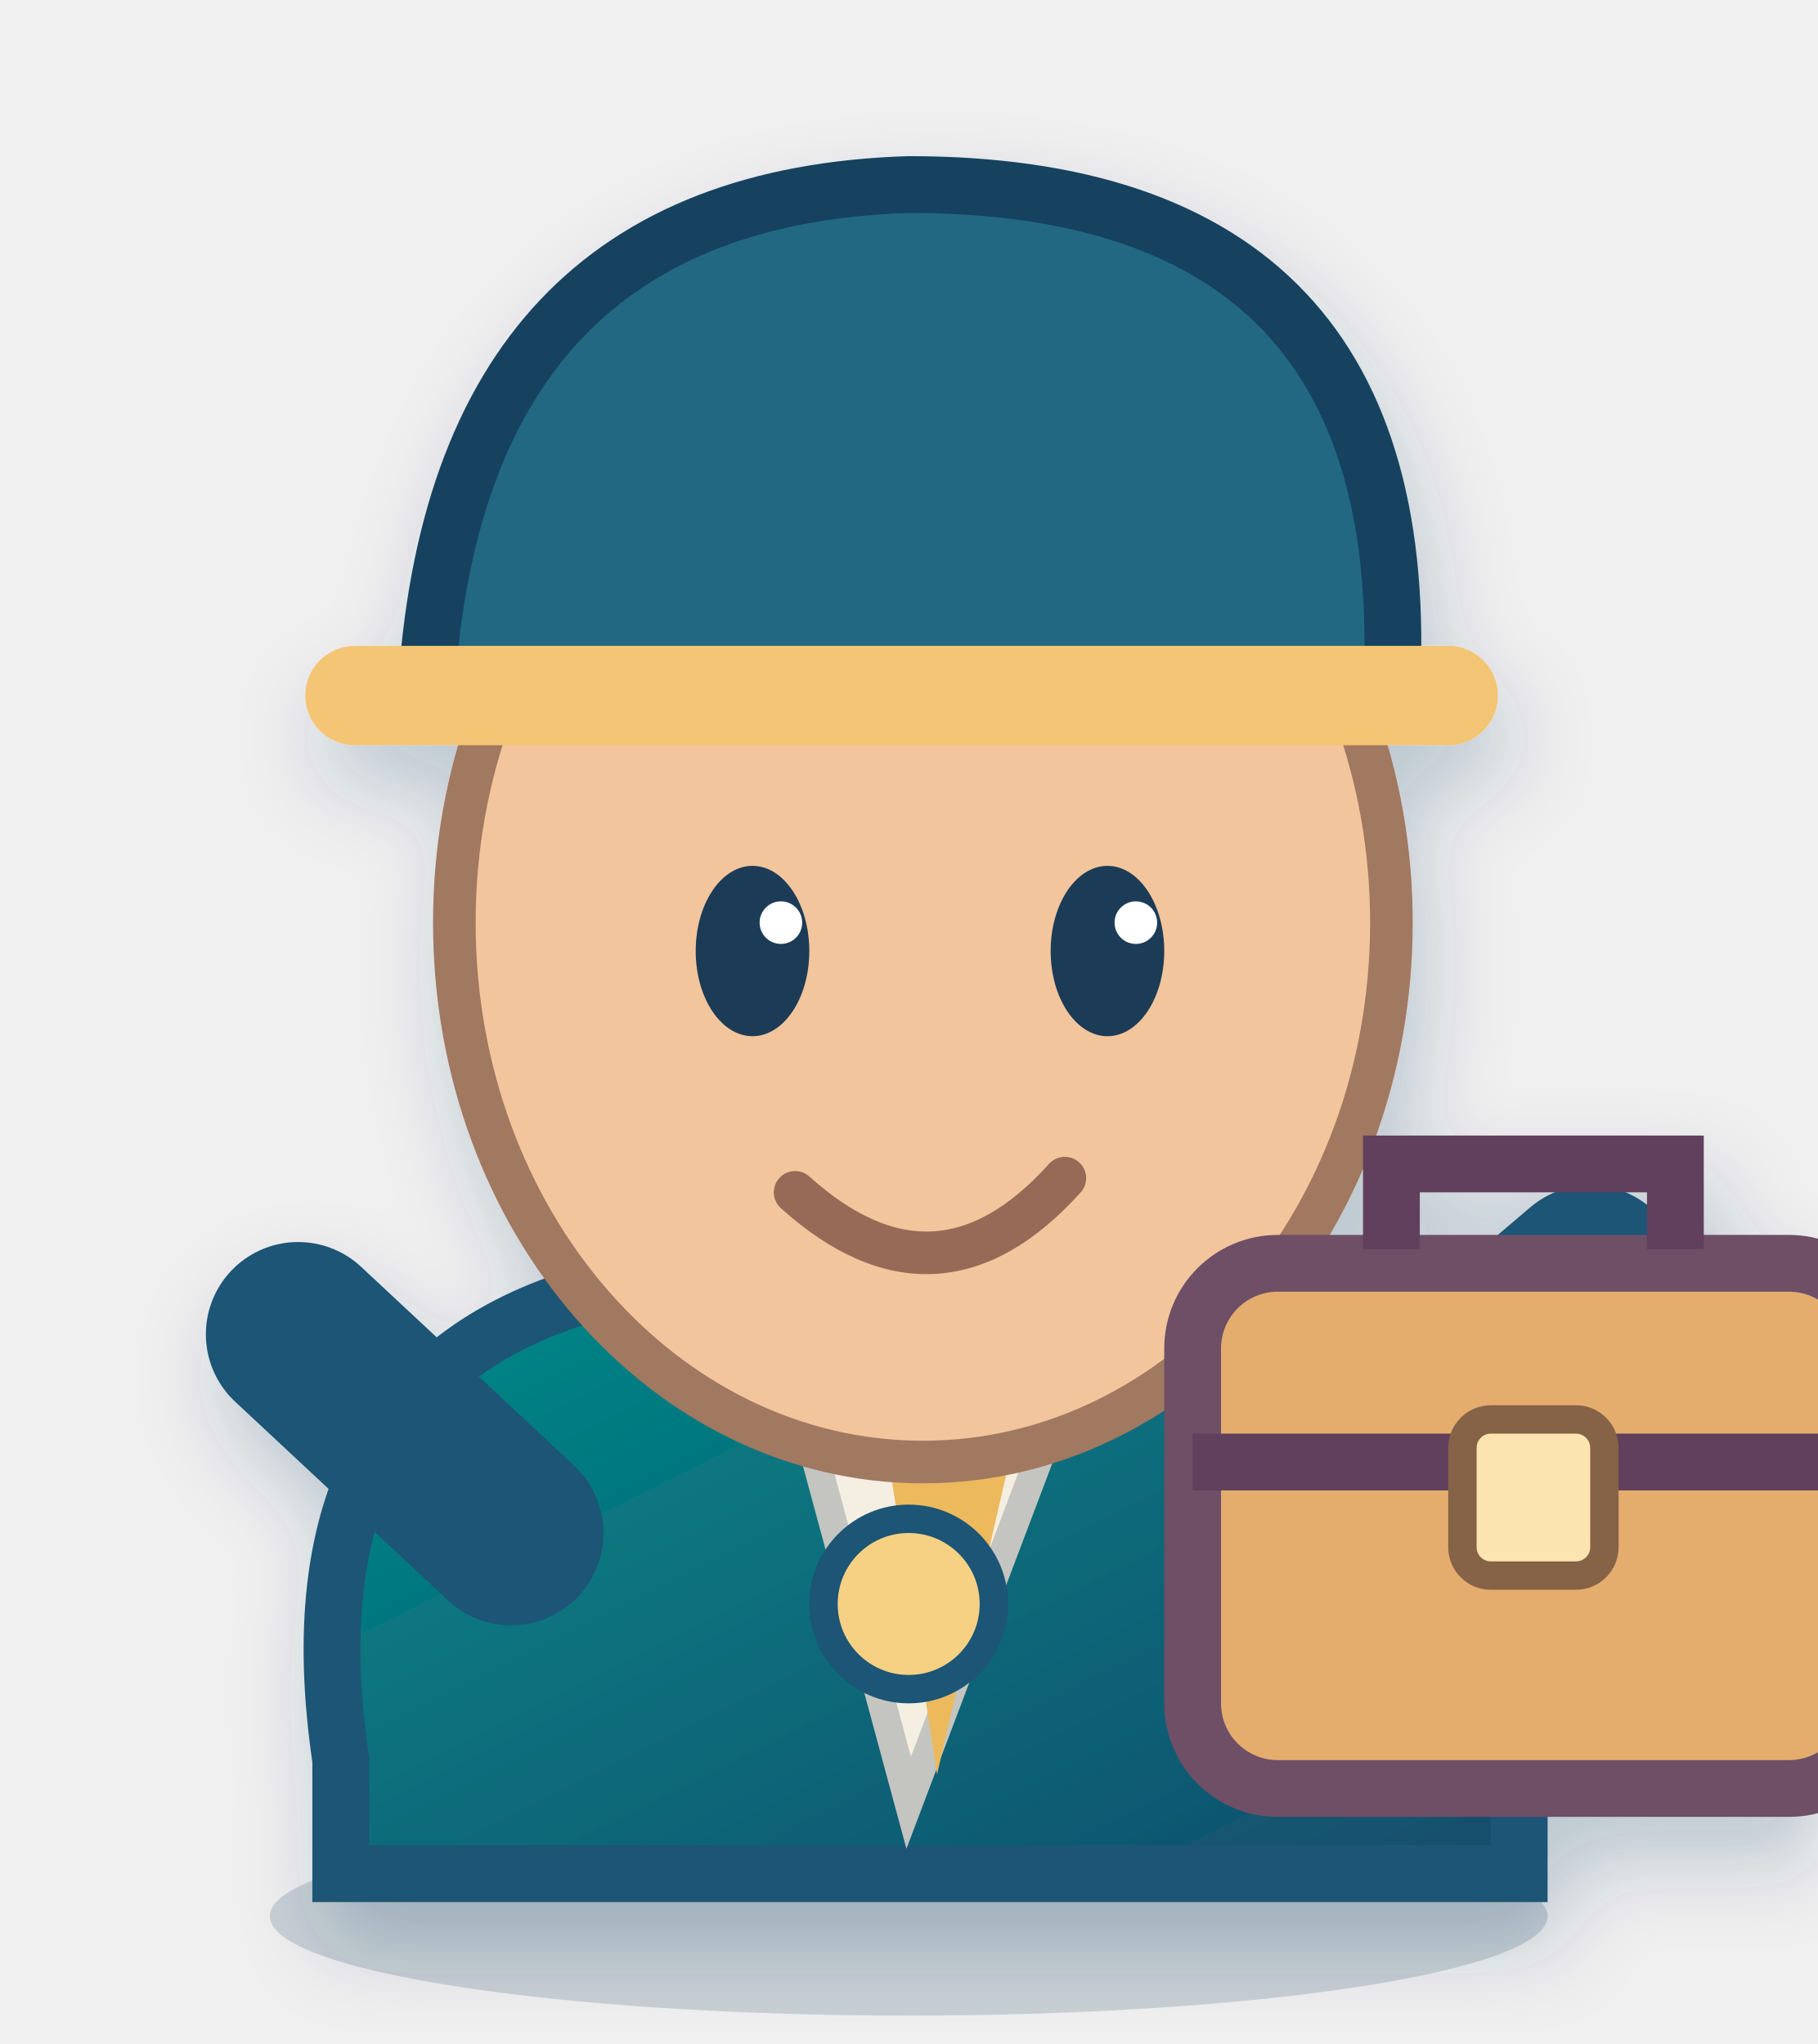
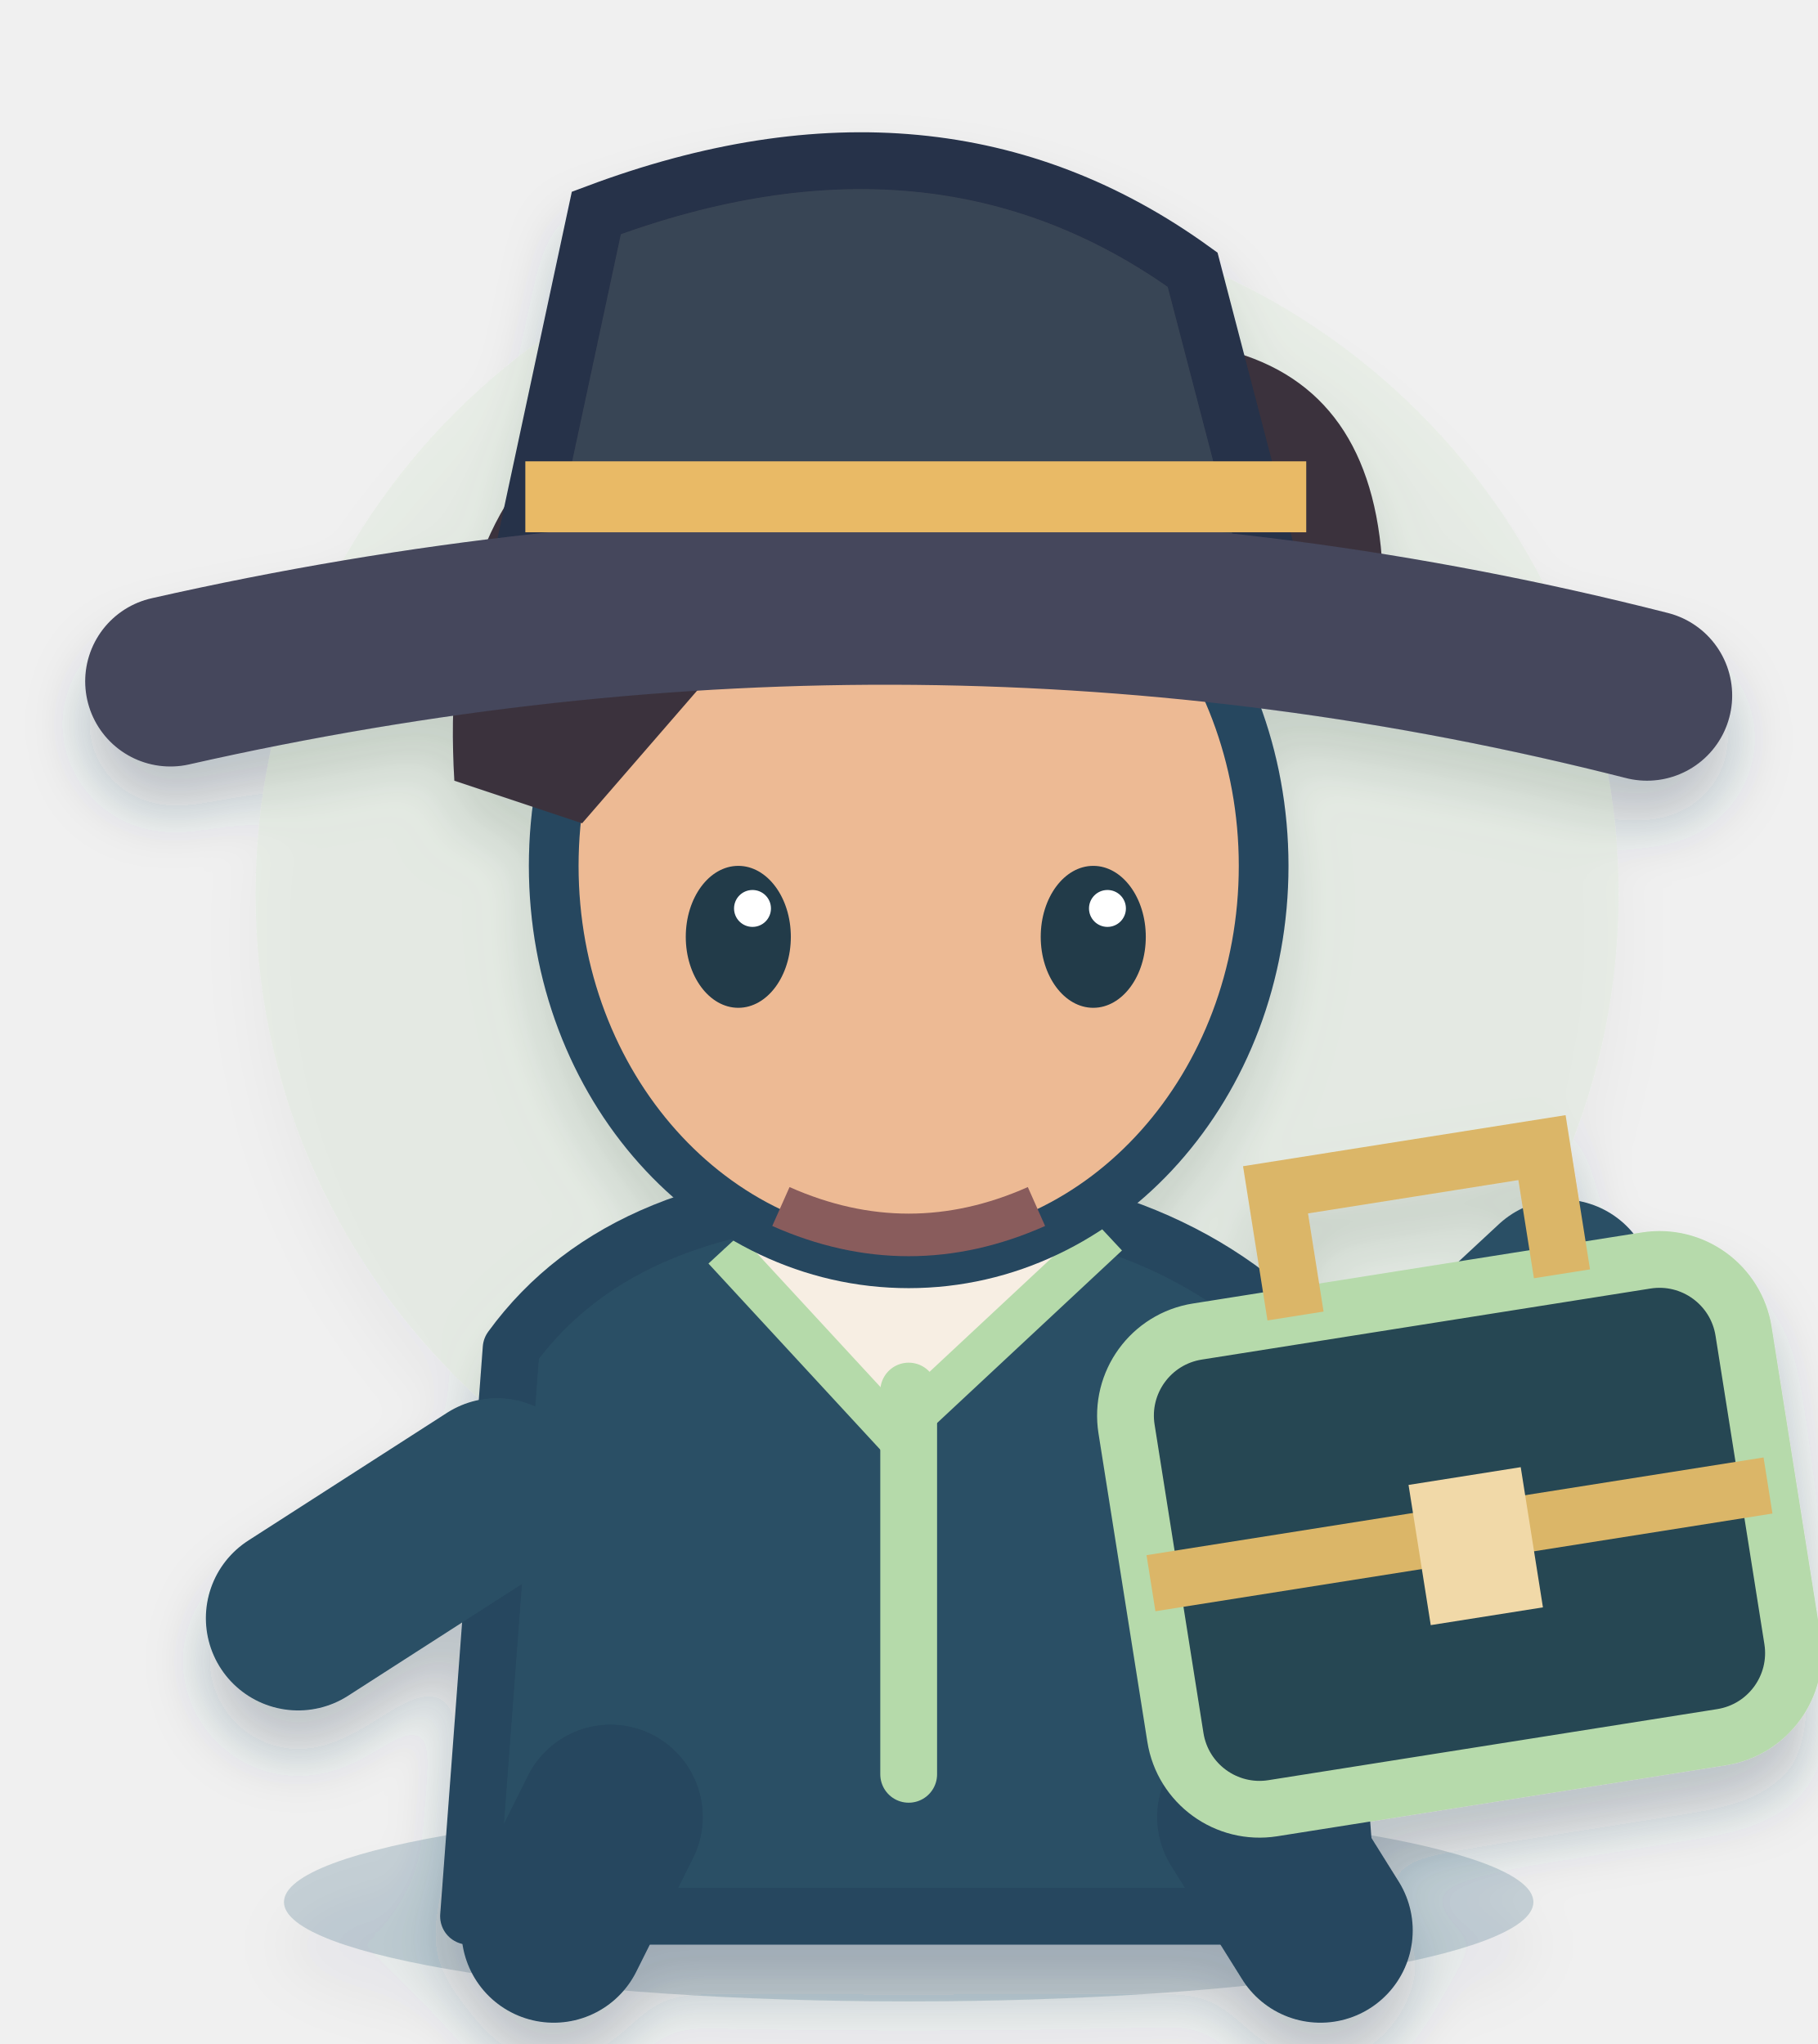
- <svg xmlns="http://www.w3.org/2000/svg" viewBox="0 0 128 144" role="img" aria-label="Оригінальний мультяшний персонаж">
+ <svg xmlns="http://www.w3.org/2000/svg" viewBox="0 0 128 144" role="img" aria-labelledby="title-private_executor">
  <defs>
-     <linearGradient id="coat" x1="0" x2="1" y1="0" y2="1">
-       <stop stop-color="#008a88" />
-       <stop offset="1" stop-color="#154c6c" />
-     </linearGradient>
-     <linearGradient id="paper" x1="0" x2="1" y1="0" y2="1">
-       <stop stop-color="#fff9eb" />
-       <stop offset="1" stop-color="#eadac0" />
-     </linearGradient>
-     <filter id="ds" x="-35%" width="170%" y="-35%" height="170%">
-       <feDropShadow dx="1" dy="3" stdDeviation="3" flood-color="#133e5d" flood-opacity=".22" />
+     <filter id="shadow" x="-25%" y="-25%" width="150%" height="150%">
+       <feDropShadow dx="0" dy="3" stdDeviation="2" flood-color="#163950" flood-opacity=".25" />
    </filter>
  </defs>
-   <ellipse cx="64" cy="135" rx="45" ry="7" fill="#173f5a" opacity=".18" />
-   <g filter="url(#ds)">
-     <path d="M24 124Q20 97 42 91L86 90Q112 95 107 124V132H24Z" fill="url(#coat)" stroke="#1d5474" stroke-width="4" />
-     <path d="M54 90L64 127 78 90" fill="#f5efe2" stroke="#c4c5c0" stroke-width="2" />
-     <path d="M62 99L66 125 72 99" fill="#edb95d" />
-     <path d="M36 108 21 94" stroke="#1d5474" stroke-width="13" stroke-linecap="round" />
-     <path d="M92 107 112 90" stroke="#1d5474" stroke-width="13" stroke-linecap="round" />
-     <circle cx="64" cy="113" r="6" fill="#f6d184" stroke="#1d5474" stroke-width="2" />
-     <ellipse cx="65" cy="65" rx="33" ry="38" fill="#f2c59c" stroke="#a17860" stroke-width="3" />
-     <path d="M30 49Q32 14 64 13 100 13 98 49Z" fill="#226782" stroke="#12435e" stroke-width="4" />
-     <path d="M25 49H102" stroke="#f4c574" stroke-width="7" stroke-linecap="round" />
-     <ellipse cx="53" cy="67" rx="4" ry="6" fill="#1a3a56" />
-     <ellipse cx="78" cy="67" rx="4" ry="6" fill="#1a3a56" />
-     <circle cx="55" cy="65" r="1.5" fill="#fff" />
-     <circle cx="80" cy="65" r="1.5" fill="#fff" />
-     <path d="M56 84Q66 93 75 83" fill="none" stroke="#966a56" stroke-width="3" stroke-linecap="round" />
-     <g transform="translate(108 103)">
-       <rect x="-24" y="-14" width="48" height="37" rx="6" fill="#e4ad6d" stroke="#6e4f66" stroke-width="4" />
-       <path d="M-10-15V-21H10V-15 M-24 0H24" stroke="#60405c" stroke-width="4" fill="none" />
-       <rect x="-5" y="-3" width="10" height="11" rx="2" fill="#fbe4af" stroke="#866247" stroke-width="2" />
+   <g filter="url(#shadow)">
+     <ellipse cx="64" cy="134" rx="44" ry="7" fill="#0d3e58" opacity=".18" />
+     <circle cx="66" cy="63" r="48" fill="#b5daaa" opacity=".13" />
+     <path d="M33 135L36 95Q44 84 63 84Q82 84 92 95L95 135Z" fill="#2b5065" stroke="#26465f" stroke-width="4" stroke-linejoin="round" />
+     <path d="M35 105L21 114M96 104L110 91" stroke="#2b5065" stroke-width="13" stroke-linecap="round" />
+     <path d="M43 128L39 136M88 128L93 136" stroke="#26465f" stroke-width="13" stroke-linecap="round" />
+     <path d="M51 88L63 101 78 87" fill="#f7eee3" stroke="#b5daaa" stroke-width="3" />
+     <path d="M64 98V125" stroke="#b5daaa" stroke-width="4" stroke-linecap="round" />
+     <ellipse cx="64" cy="61" rx="25" ry="28" fill="#edba94" stroke="#26465f" stroke-width="3.5" />
+     <path d="M32 55Q30 21 67 26Q101 17 97 48Q79 38 54 43L41 58Z" fill="#3b333d" />
+     <ellipse cx="52" cy="66" rx="3.7" ry="5" fill="#223a4a" />
+     <ellipse cx="77" cy="66" rx="3.7" ry="5" fill="#223a4a" />
+     <circle cx="53" cy="64" r="1.3" fill="#fff" />
+     <circle cx="78" cy="64" r="1.3" fill="#fff" />
+     <path d="M55 85Q64 89 73 85" fill="none" stroke="#895b5c" stroke-width="3" />
+     <path d="M36 43L42 15Q66 6 84 19L90 42Z" fill="#394454" stroke="#253048" stroke-width="4" />
+     <path d="M12 48Q65 36 116 49" fill="none" stroke="#45465c" stroke-width="12" stroke-linecap="round" />
+     <path d="M37 35H92" stroke="#e9ba66" stroke-width="5" />
+     <g transform="translate(103 103) rotate(-9)">
+       <rect x="-23" y="-12" width="44" height="34" rx="6" fill="#274652" stroke="#b6daab" stroke-width="4" />
+       <path d="M-10-12V-21H9V-12M-23 5H21" stroke="#dbb668" stroke-width="4" fill="none" />
+       <rect x="-4" y="1" width="8" height="10" fill="#f1d9a8" />
    </g>
  </g>
</svg>
